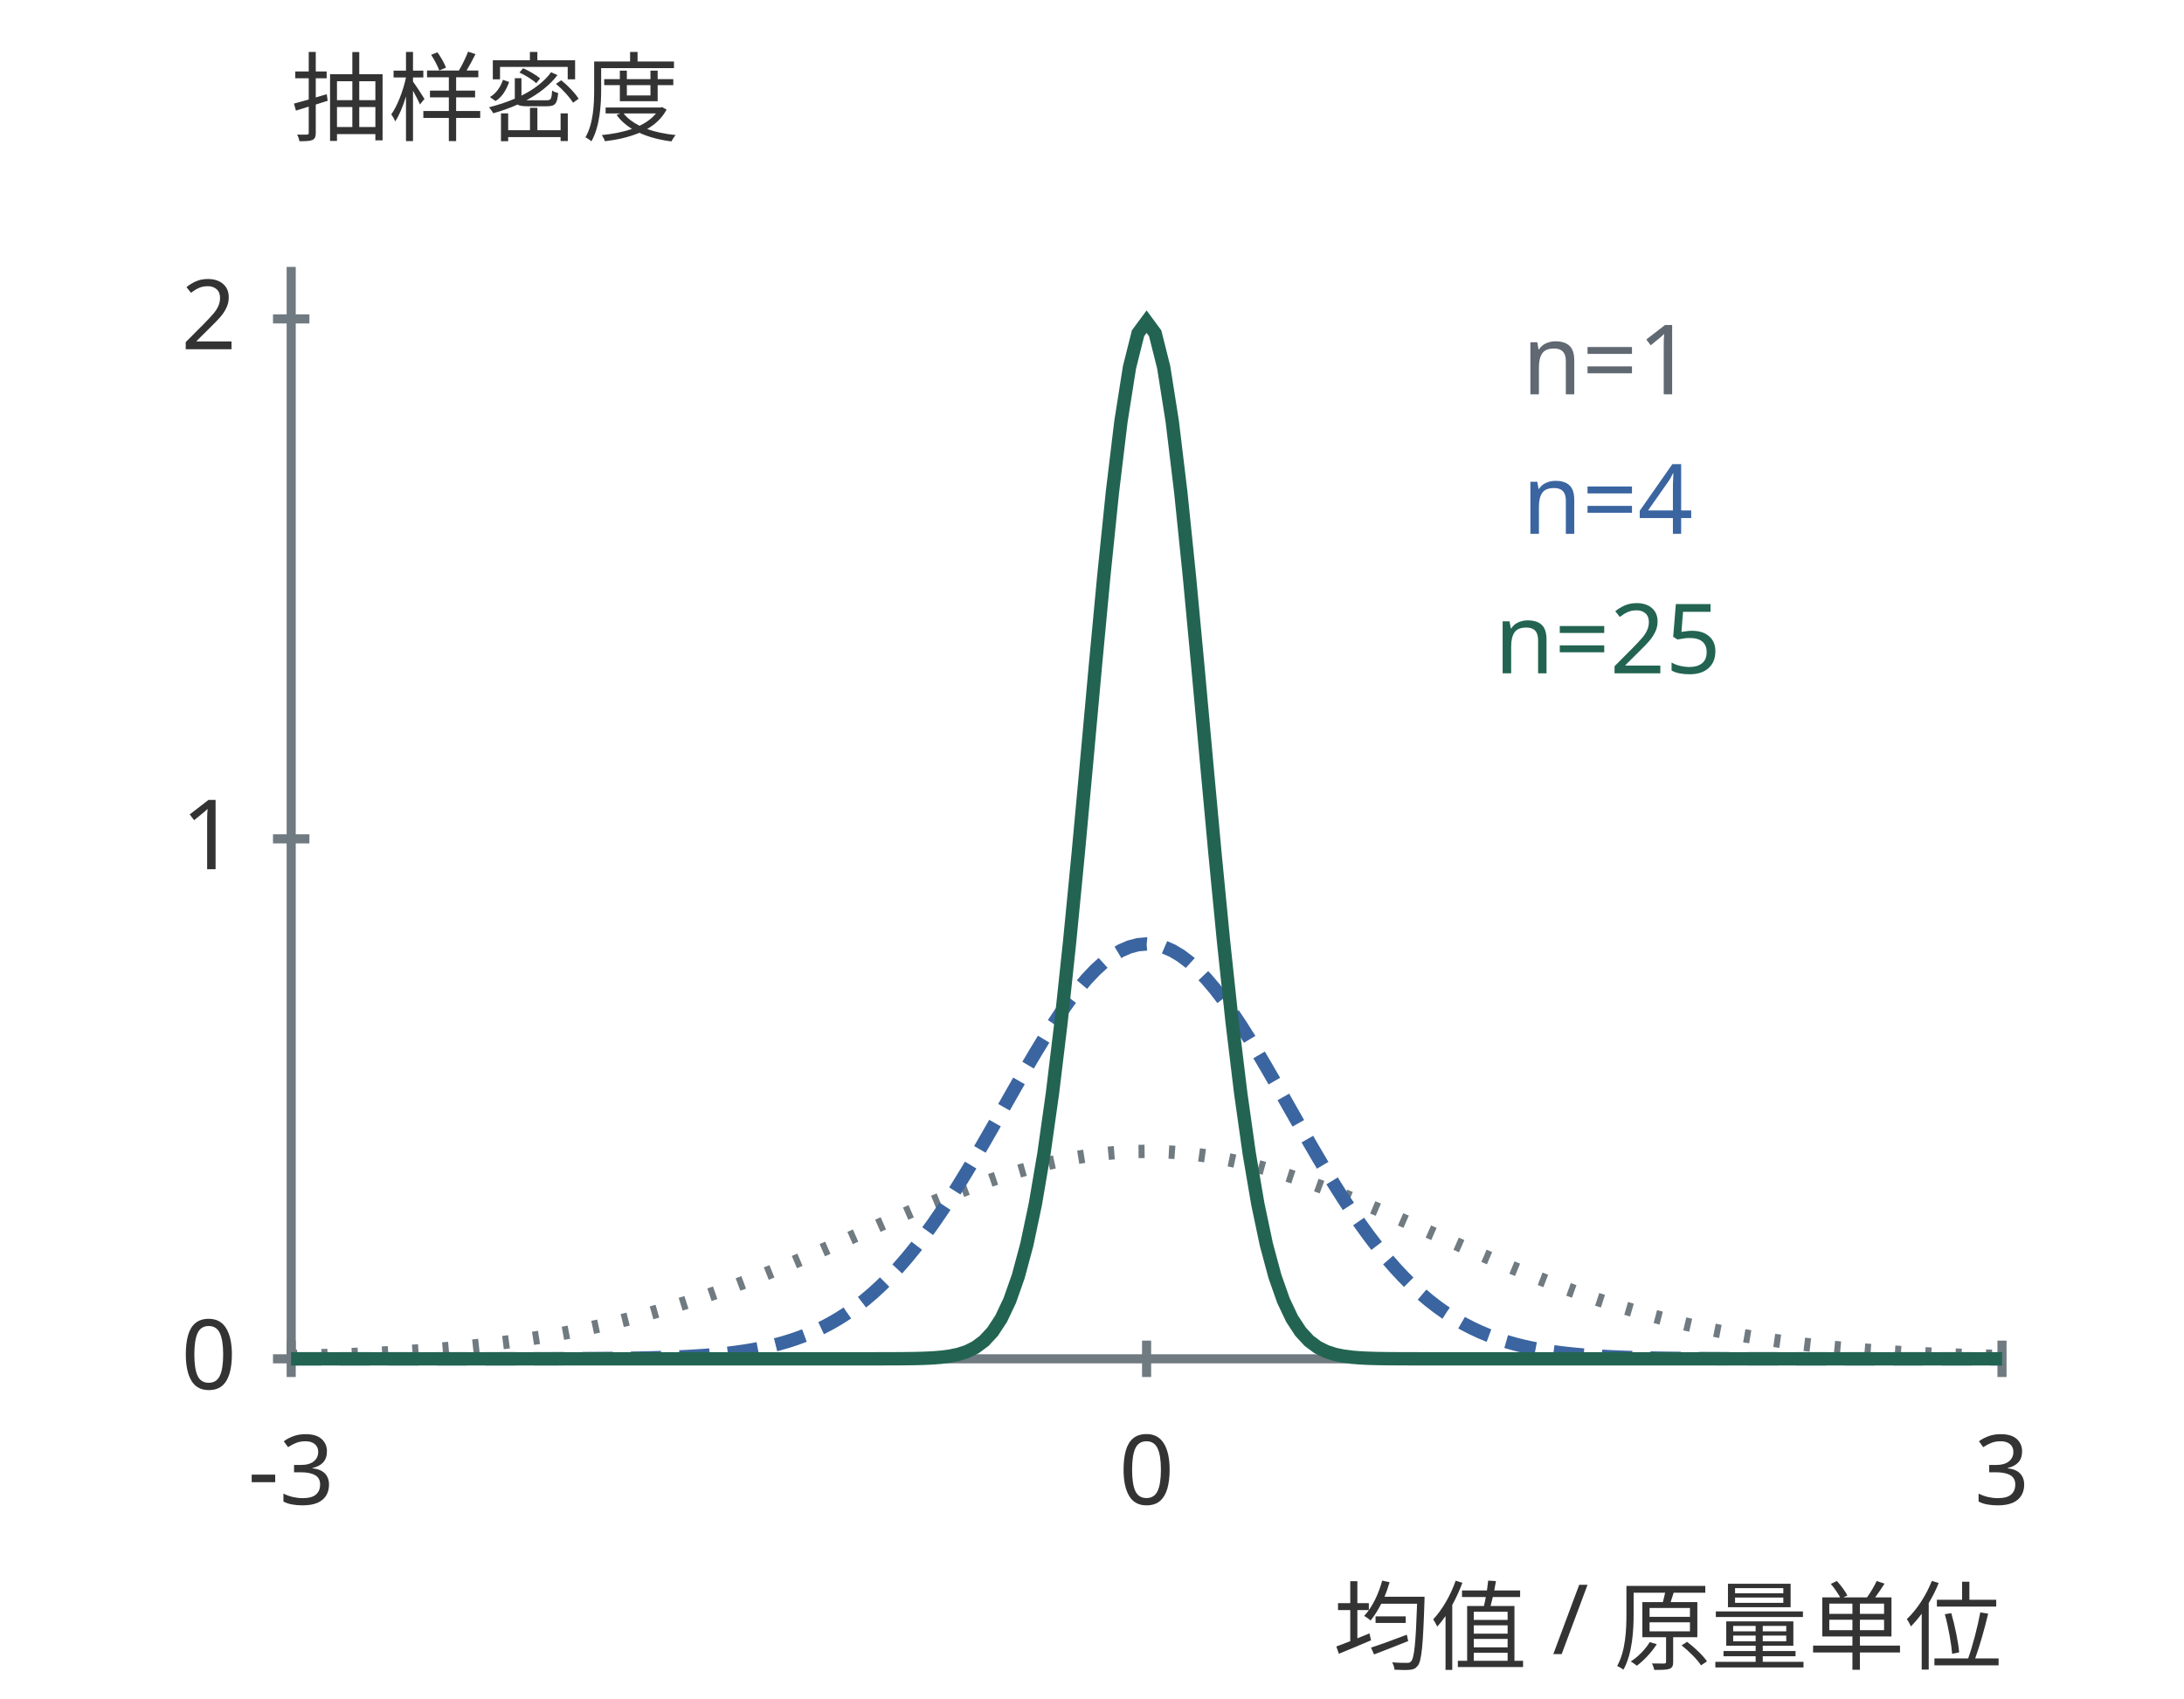
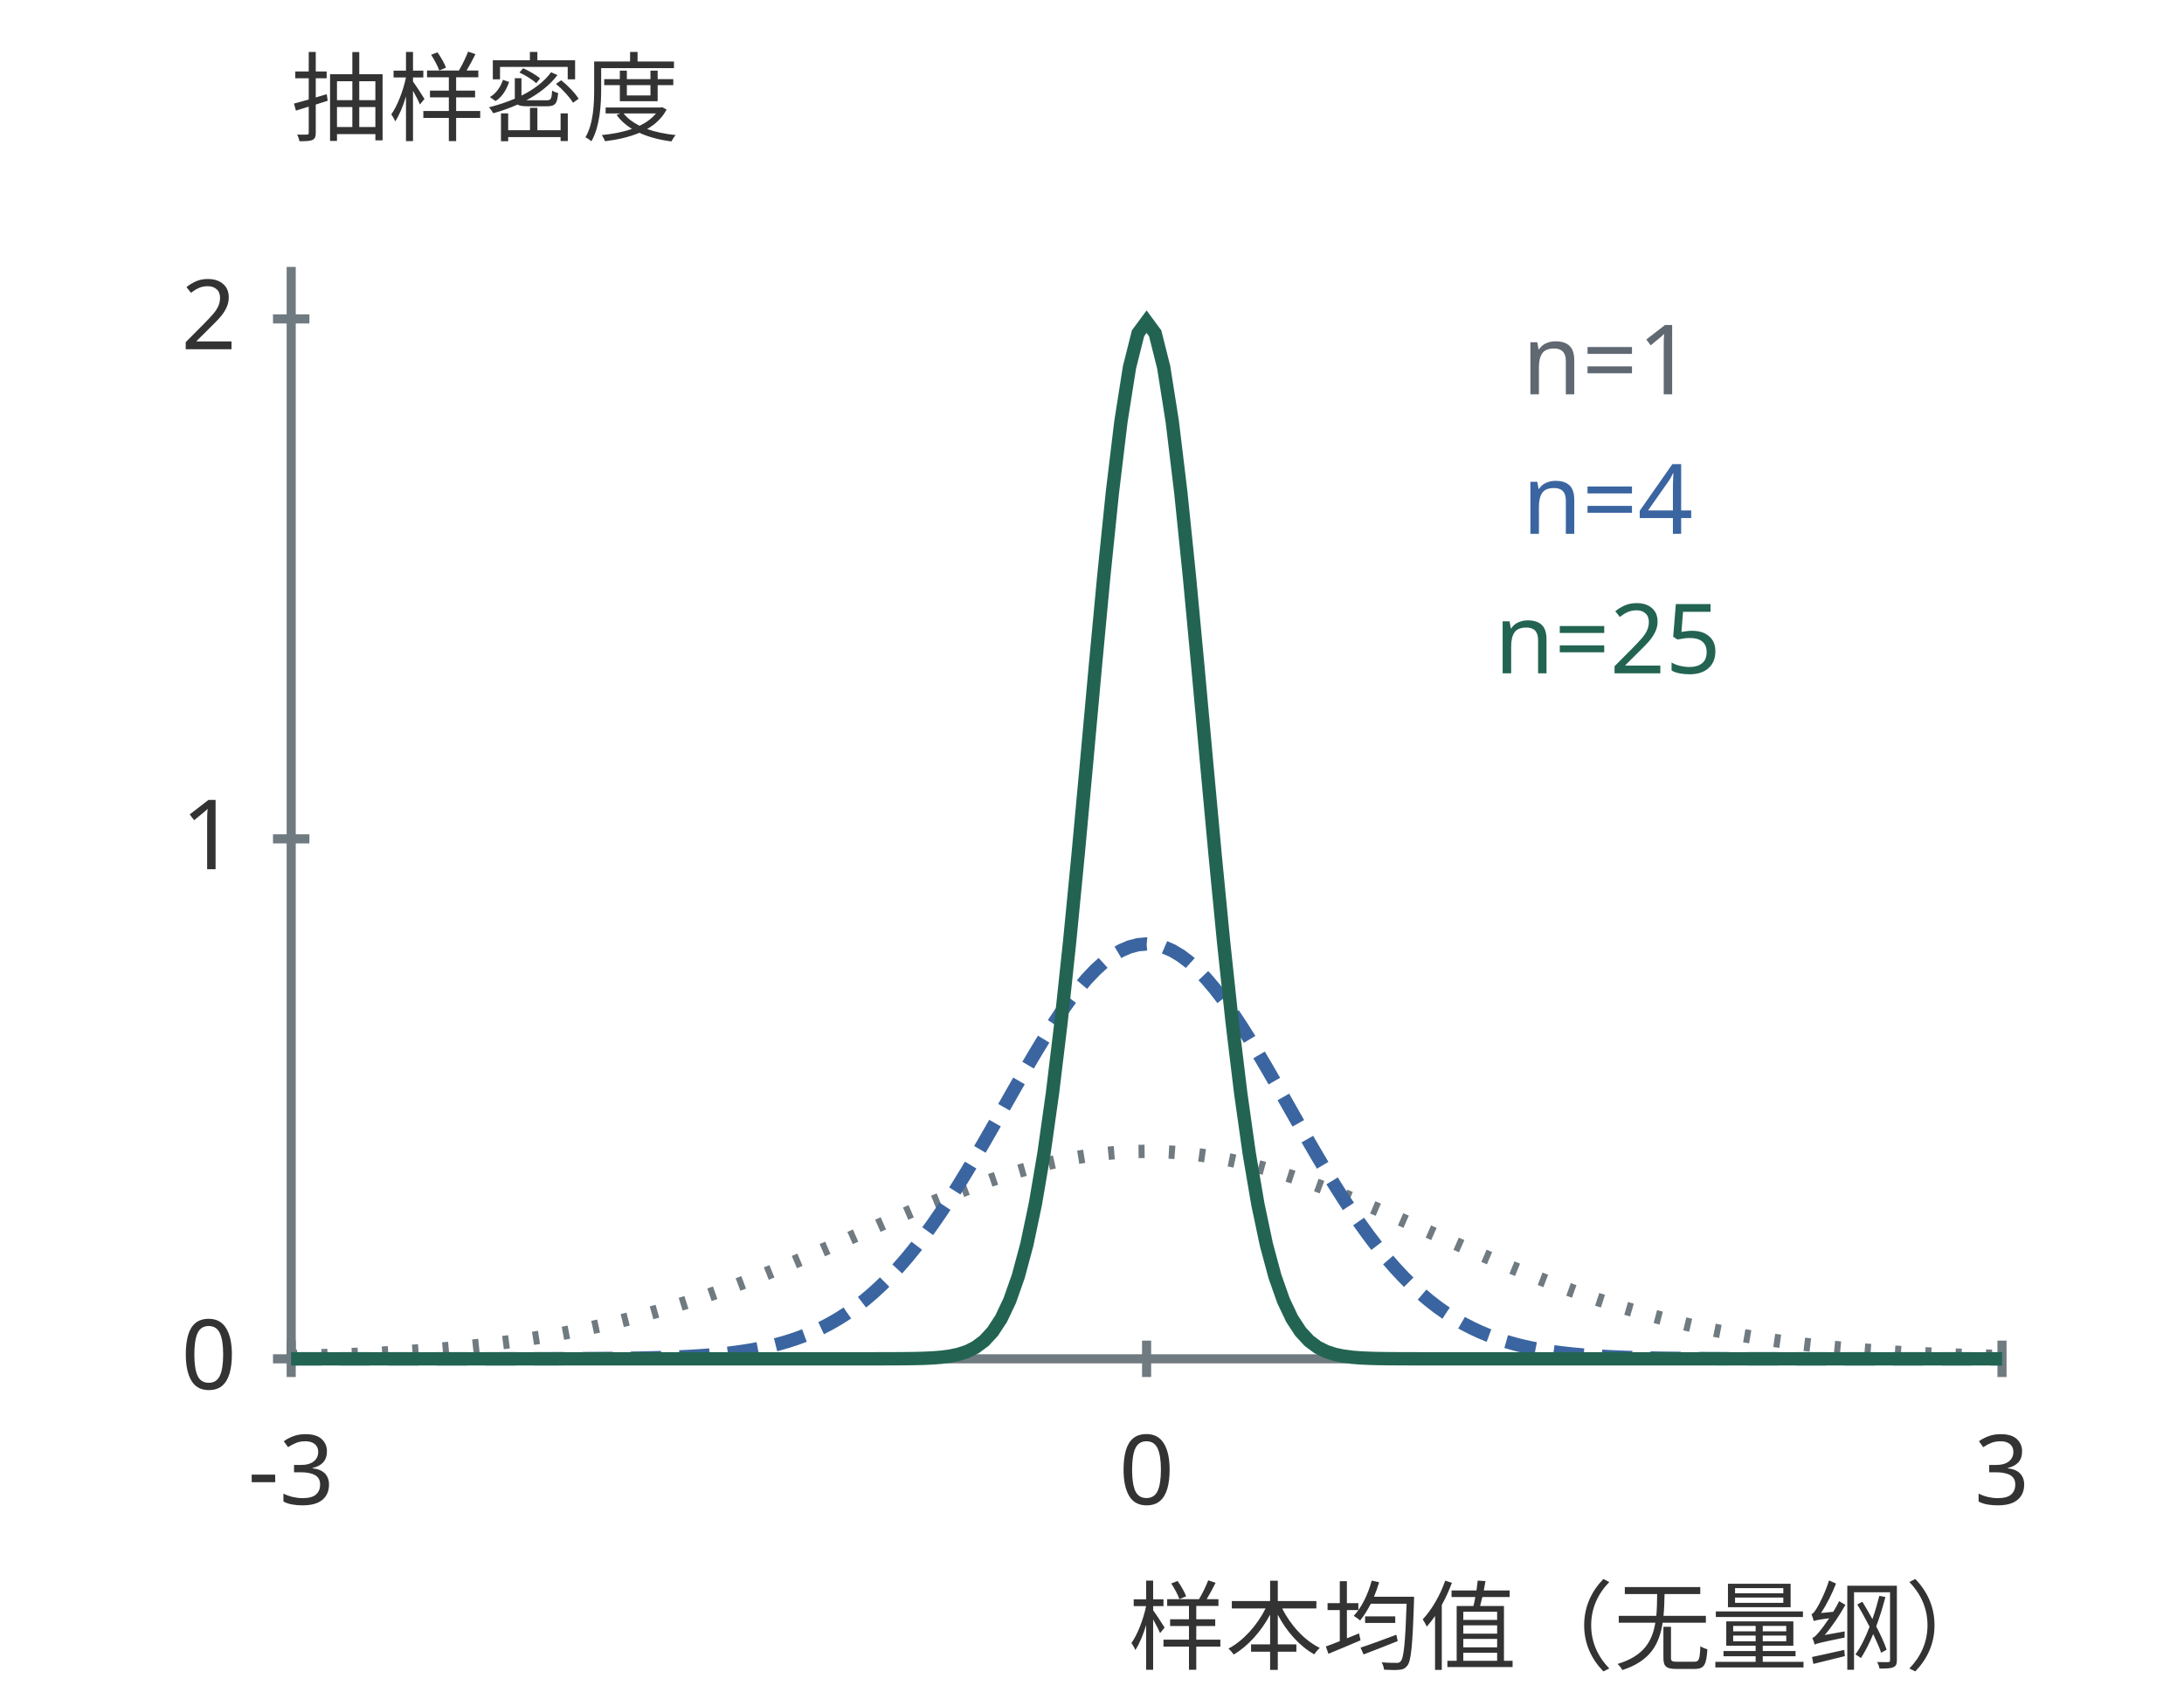
<svg xmlns="http://www.w3.org/2000/svg" viewBox="0 0 360 280" role="img" aria-labelledby="full-v04-sampling-title full-v04-sampling-desc">
  <line x1="48" y1="224" x2="330" y2="224" style="stroke:var(--edu-axis,#707a81);stroke-width:1.5;" />
  <line x1="48" y1="44" x2="48" y2="224" style="stroke:var(--edu-axis,#707a81);stroke-width:1.5;" />
  <line x1="48" y1="221" x2="48" y2="227" style="stroke:var(--edu-axis,#707a81);stroke-width:1.5;" />
  <text x="48" y="248" text-anchor="middle" style="font:16px system-ui,sans-serif;fill:var(--edu-ink,#333)">-3</text>
  <line x1="189" y1="221" x2="189" y2="227" style="stroke:var(--edu-axis,#707a81);stroke-width:1.5;" />
  <text x="189" y="248" text-anchor="middle" style="font:16px system-ui,sans-serif;fill:var(--edu-ink,#333)">0</text>
  <line x1="330" y1="221" x2="330" y2="227" style="stroke:var(--edu-axis,#707a81);stroke-width:1.5;" />
  <text x="330" y="248" text-anchor="middle" style="font:16px system-ui,sans-serif;fill:var(--edu-ink,#333)">3</text>
  <line x1="45" y1="224" x2="51" y2="224" style="stroke:var(--edu-axis,#707a81);stroke-width:1.5;" />
  <text x="39" y="229" text-anchor="end" style="font:16px system-ui,sans-serif;fill:var(--edu-ink,#333)">0</text>
  <line x1="45" y1="138.286" x2="51" y2="138.286" style="stroke:var(--edu-axis,#707a81);stroke-width:1.5;" />
  <text x="39" y="143.286" text-anchor="end" style="font:16px system-ui,sans-serif;fill:var(--edu-ink,#333)">1</text>
  <line x1="45" y1="52.571" x2="51" y2="52.571" style="stroke:var(--edu-axis,#707a81);stroke-width:1.5;" />
  <text x="39" y="57.571" text-anchor="end" style="font:16px system-ui,sans-serif;fill:var(--edu-ink,#333)">2</text>
-   <text x="330" y="274" text-anchor="end" style="font:16px system-ui,sans-serif;fill:var(--edu-ink,#333)">均值 / 原量单位</text>
+   <text x="330" y="274" text-anchor="end" style="font:16px system-ui,sans-serif;fill:var(--edu-ink,#333)">样本均值（无量纲）</text>
  <text x="48" y="22" text-anchor="start" style="font:16px system-ui,sans-serif;fill:var(--edu-ink,#333)">抽样密度</text>
  <path d="M48,223.62 L49.41,223.585 L50.82,223.546 L52.23,223.504 L53.64,223.459 L55.05,223.411 L56.46,223.359 L57.87,223.302 L59.28,223.242 L60.69,223.177 L62.1,223.107 L63.51,223.032 L64.92,222.952 L66.33,222.866 L67.74,222.774 L69.15,222.676 L70.56,222.571 L71.97,222.46 L73.38,222.341 L74.79,222.215 L76.2,222.08 L77.61,221.938 L79.02,221.787 L80.43,221.627 L81.84,221.458 L83.25,221.279 L84.66,221.091 L86.07,220.892 L87.48,220.682 L88.89,220.462 L90.3,220.23 L91.71,219.987 L93.12,219.731 L94.53,219.464 L95.94,219.184 L97.35,218.892 L98.76,218.587 L100.17,218.268 L101.58,217.937 L102.99,217.591 L104.4,217.233 L105.81,216.861 L107.22,216.475 L108.63,216.075 L110.04,215.662 L111.45,215.234 L112.86,214.794 L114.27,214.34 L115.68,213.872 L117.09,213.392 L118.5,212.898 L119.91,212.393 L121.32,211.875 L122.73,211.345 L124.14,210.804 L125.55,210.253 L126.96,209.691 L128.37,209.12 L129.78,208.54 L131.19,207.951 L132.6,207.355 L134.01,206.753 L135.42,206.145 L136.83,205.532 L138.24,204.915 L139.65,204.296 L141.06,203.674 L142.47,203.052 L143.88,202.43 L145.29,201.81 L146.7,201.193 L148.11,200.579 L149.52,199.971 L150.93,199.368 L152.34,198.774 L153.75,198.188 L155.16,197.613 L156.57,197.049 L157.98,196.497 L159.39,195.96 L160.8,195.438 L162.21,194.932 L163.62,194.444 L165.03,193.975 L166.44,193.526 L167.85,193.098 L169.26,192.692 L170.67,192.309 L172.08,191.951 L173.49,191.617 L174.9,191.31 L176.31,191.029 L177.72,190.776 L179.13,190.551 L180.54,190.354 L181.95,190.187 L183.36,190.05 L184.77,189.943 L186.18,189.866 L187.59,189.82 L189,189.805 L190.41,189.82 L191.82,189.866 L193.23,189.943 L194.64,190.05 L196.05,190.187 L197.46,190.354 L198.87,190.551 L200.28,190.776 L201.69,191.029 L203.1,191.31 L204.51,191.617 L205.92,191.951 L207.33,192.309 L208.74,192.692 L210.15,193.098 L211.56,193.526 L212.97,193.975 L214.38,194.444 L215.79,194.932 L217.2,195.438 L218.61,195.96 L220.02,196.497 L221.43,197.049 L222.84,197.613 L224.25,198.188 L225.66,198.774 L227.07,199.368 L228.48,199.971 L229.89,200.579 L231.3,201.193 L232.71,201.81 L234.12,202.43 L235.53,203.052 L236.94,203.674 L238.35,204.296 L239.76,204.915 L241.17,205.532 L242.58,206.145 L243.99,206.753 L245.4,207.355 L246.81,207.951 L248.22,208.54 L249.63,209.12 L251.04,209.691 L252.45,210.253 L253.86,210.804 L255.27,211.345 L256.68,211.875 L258.09,212.393 L259.5,212.898 L260.91,213.392 L262.32,213.872 L263.73,214.34 L265.14,214.794 L266.55,215.234 L267.96,215.662 L269.37,216.075 L270.78,216.475 L272.19,216.861 L273.6,217.233 L275.01,217.591 L276.42,217.937 L277.83,218.268 L279.24,218.587 L280.65,218.892 L282.06,219.184 L283.47,219.464 L284.88,219.731 L286.29,219.987 L287.7,220.23 L289.11,220.462 L290.52,220.682 L291.93,220.892 L293.34,221.091 L294.75,221.279 L296.16,221.458 L297.57,221.627 L298.98,221.787 L300.39,221.938 L301.8,222.08 L303.21,222.215 L304.62,222.341 L306.03,222.46 L307.44,222.571 L308.85,222.676 L310.26,222.774 L311.67,222.866 L313.08,222.952 L314.49,223.032 L315.9,223.107 L317.31,223.177 L318.72,223.242 L320.13,223.302 L321.54,223.359 L322.95,223.411 L324.36,223.459 L325.77,223.504 L327.18,223.546 L328.59,223.585 L330,223.62" style="fill:none;stroke:var(--edu-axis,#707a81);stroke-width:2.2;stroke-dasharray:1 4" />
  <text x="265" y="65" text-anchor="middle" style="font:16px system-ui,sans-serif;fill:var(--edu-muted,#606872)">n=1</text>
  <path d="M48,224 L49.41,224 L50.82,224 L52.23,224 L53.64,224 L55.05,224 L56.46,224 L57.87,224 L59.28,224 L60.69,224 L62.1,224 L63.51,224 L64.92,224 L66.33,224 L67.74,224 L69.15,224 L70.56,224 L71.97,224 L73.38,224 L74.79,223.999 L76.2,223.999 L77.61,223.999 L79.02,223.999 L80.43,223.998 L81.84,223.998 L83.25,223.997 L84.66,223.996 L86.07,223.995 L87.48,223.994 L88.89,223.992 L90.3,223.99 L91.71,223.987 L93.12,223.983 L94.53,223.979 L95.94,223.973 L97.35,223.966 L98.76,223.957 L100.17,223.946 L101.58,223.932 L102.99,223.916 L104.4,223.895 L105.81,223.87 L107.22,223.84 L108.63,223.803 L110.04,223.758 L111.45,223.705 L112.86,223.641 L114.27,223.564 L115.68,223.474 L117.09,223.367 L118.5,223.24 L119.91,223.092 L121.32,222.919 L122.73,222.717 L124.14,222.483 L125.55,222.214 L126.96,221.903 L128.37,221.548 L129.78,221.142 L131.19,220.682 L132.6,220.161 L134.01,219.574 L135.42,218.916 L136.83,218.182 L138.24,217.365 L139.65,216.46 L141.06,215.463 L142.47,214.369 L143.88,213.173 L145.29,211.873 L146.7,210.466 L148.11,208.949 L149.52,207.323 L150.93,205.588 L152.34,203.744 L153.75,201.797 L155.16,199.75 L156.57,197.609 L157.98,195.382 L159.39,193.079 L160.8,190.711 L162.21,188.29 L163.62,185.831 L165.03,183.349 L166.44,180.861 L167.85,178.385 L169.26,175.941 L170.67,173.548 L172.08,171.225 L173.49,168.995 L174.9,166.876 L176.31,164.888 L177.72,163.052 L179.13,161.384 L180.54,159.901 L181.95,158.619 L183.36,157.551 L184.77,156.709 L186.18,156.101 L187.59,155.733 L189,155.61 L190.41,155.733 L191.82,156.101 L193.23,156.709 L194.64,157.551 L196.05,158.619 L197.46,159.901 L198.87,161.384 L200.28,163.052 L201.69,164.888 L203.1,166.876 L204.51,168.995 L205.92,171.225 L207.33,173.548 L208.74,175.941 L210.15,178.385 L211.56,180.861 L212.97,183.349 L214.38,185.831 L215.79,188.29 L217.2,190.711 L218.61,193.079 L220.02,195.382 L221.43,197.609 L222.84,199.75 L224.25,201.797 L225.66,203.744 L227.07,205.588 L228.48,207.323 L229.89,208.949 L231.3,210.466 L232.71,211.873 L234.12,213.173 L235.53,214.369 L236.94,215.463 L238.35,216.46 L239.76,217.365 L241.17,218.182 L242.58,218.916 L243.99,219.574 L245.4,220.161 L246.81,220.682 L248.22,221.142 L249.63,221.548 L251.04,221.903 L252.45,222.214 L253.86,222.483 L255.27,222.717 L256.68,222.919 L258.09,223.092 L259.5,223.24 L260.91,223.367 L262.32,223.474 L263.73,223.564 L265.14,223.641 L266.55,223.705 L267.96,223.758 L269.37,223.803 L270.78,223.84 L272.19,223.87 L273.6,223.895 L275.01,223.916 L276.42,223.932 L277.83,223.946 L279.24,223.957 L280.65,223.966 L282.06,223.973 L283.47,223.979 L284.88,223.983 L286.29,223.987 L287.7,223.99 L289.11,223.992 L290.52,223.994 L291.93,223.995 L293.34,223.996 L294.75,223.997 L296.16,223.998 L297.57,223.998 L298.98,223.999 L300.39,223.999 L301.8,223.999 L303.21,223.999 L304.62,224 L306.03,224 L307.44,224 L308.85,224 L310.26,224 L311.67,224 L313.08,224 L314.49,224 L315.9,224 L317.31,224 L318.72,224 L320.13,224 L321.54,224 L322.95,224 L324.36,224 L325.77,224 L327.18,224 L328.59,224 L330,224" style="fill:none;stroke:var(--edu-part,#3b65a0);stroke-width:2.2;stroke-dasharray:5 3" />
  <text x="265" y="88" text-anchor="middle" style="font:16px system-ui,sans-serif;fill:var(--edu-part,#3b65a0)">n=4</text>
  <path d="M48,224 L49.41,224 L50.82,224 L52.23,224 L53.64,224 L55.05,224 L56.46,224 L57.87,224 L59.28,224 L60.69,224 L62.1,224 L63.51,224 L64.92,224 L66.33,224 L67.74,224 L69.15,224 L70.56,224 L71.97,224 L73.38,224 L74.79,224 L76.2,224 L77.61,224 L79.02,224 L80.43,224 L81.84,224 L83.25,224 L84.66,224 L86.07,224 L87.48,224 L88.89,224 L90.3,224 L91.71,224 L93.12,224 L94.53,224 L95.94,224 L97.35,224 L98.76,224 L100.17,224 L101.58,224 L102.99,224 L104.4,224 L105.81,224 L107.22,224 L108.63,224 L110.04,224 L111.45,224 L112.86,224 L114.27,224 L115.68,224 L117.09,224 L118.5,224 L119.91,224 L121.32,224 L122.73,224 L124.14,224 L125.55,224 L126.96,224 L128.37,224 L129.78,224 L131.19,224 L132.6,224 L134.01,224 L135.42,224 L136.83,224 L138.24,224 L139.65,224 L141.06,224 L142.47,223.999 L143.88,223.998 L145.29,223.997 L146.7,223.993 L148.11,223.987 L149.52,223.975 L150.93,223.953 L152.34,223.915 L153.75,223.849 L155.16,223.738 L156.57,223.555 L157.98,223.262 L159.39,222.802 L160.8,222.101 L162.21,221.055 L163.62,219.534 L165.03,217.379 L166.44,214.402 L167.85,210.397 L169.26,205.15 L170.67,198.459 L172.08,190.164 L173.49,180.172 L174.9,168.492 L176.31,155.264 L177.72,140.777 L179.13,125.479 L180.54,109.963 L181.95,94.941 L183.36,81.189 L184.77,69.488 L186.18,60.548 L187.59,54.937 L189,53.025 L190.41,54.937 L191.82,60.548 L193.23,69.488 L194.64,81.189 L196.05,94.941 L197.46,109.963 L198.87,125.479 L200.28,140.777 L201.69,155.264 L203.1,168.492 L204.51,180.172 L205.92,190.164 L207.33,198.459 L208.74,205.15 L210.15,210.397 L211.56,214.402 L212.97,217.379 L214.38,219.534 L215.79,221.055 L217.2,222.101 L218.61,222.802 L220.02,223.262 L221.43,223.555 L222.84,223.738 L224.25,223.849 L225.66,223.915 L227.07,223.953 L228.48,223.975 L229.89,223.987 L231.3,223.993 L232.71,223.997 L234.12,223.998 L235.53,223.999 L236.94,224 L238.35,224 L239.76,224 L241.17,224 L242.58,224 L243.99,224 L245.4,224 L246.81,224 L248.22,224 L249.63,224 L251.04,224 L252.45,224 L253.86,224 L255.27,224 L256.68,224 L258.09,224 L259.5,224 L260.91,224 L262.32,224 L263.73,224 L265.14,224 L266.55,224 L267.96,224 L269.37,224 L270.78,224 L272.19,224 L273.6,224 L275.01,224 L276.42,224 L277.83,224 L279.24,224 L280.65,224 L282.06,224 L283.47,224 L284.88,224 L286.29,224 L287.7,224 L289.11,224 L290.52,224 L291.93,224 L293.34,224 L294.75,224 L296.16,224 L297.57,224 L298.98,224 L300.39,224 L301.8,224 L303.21,224 L304.62,224 L306.03,224 L307.44,224 L308.85,224 L310.26,224 L311.67,224 L313.08,224 L314.49,224 L315.9,224 L317.31,224 L318.72,224 L320.13,224 L321.54,224 L322.95,224 L324.36,224 L325.77,224 L327.18,224 L328.59,224 L330,224" style="fill:none;stroke:var(--edu-object,#226451);stroke-width:2.2;" />
  <text x="265" y="111" text-anchor="middle" style="font:16px system-ui,sans-serif;fill:var(--edu-object,#226451)">n=25</text>
</svg>
